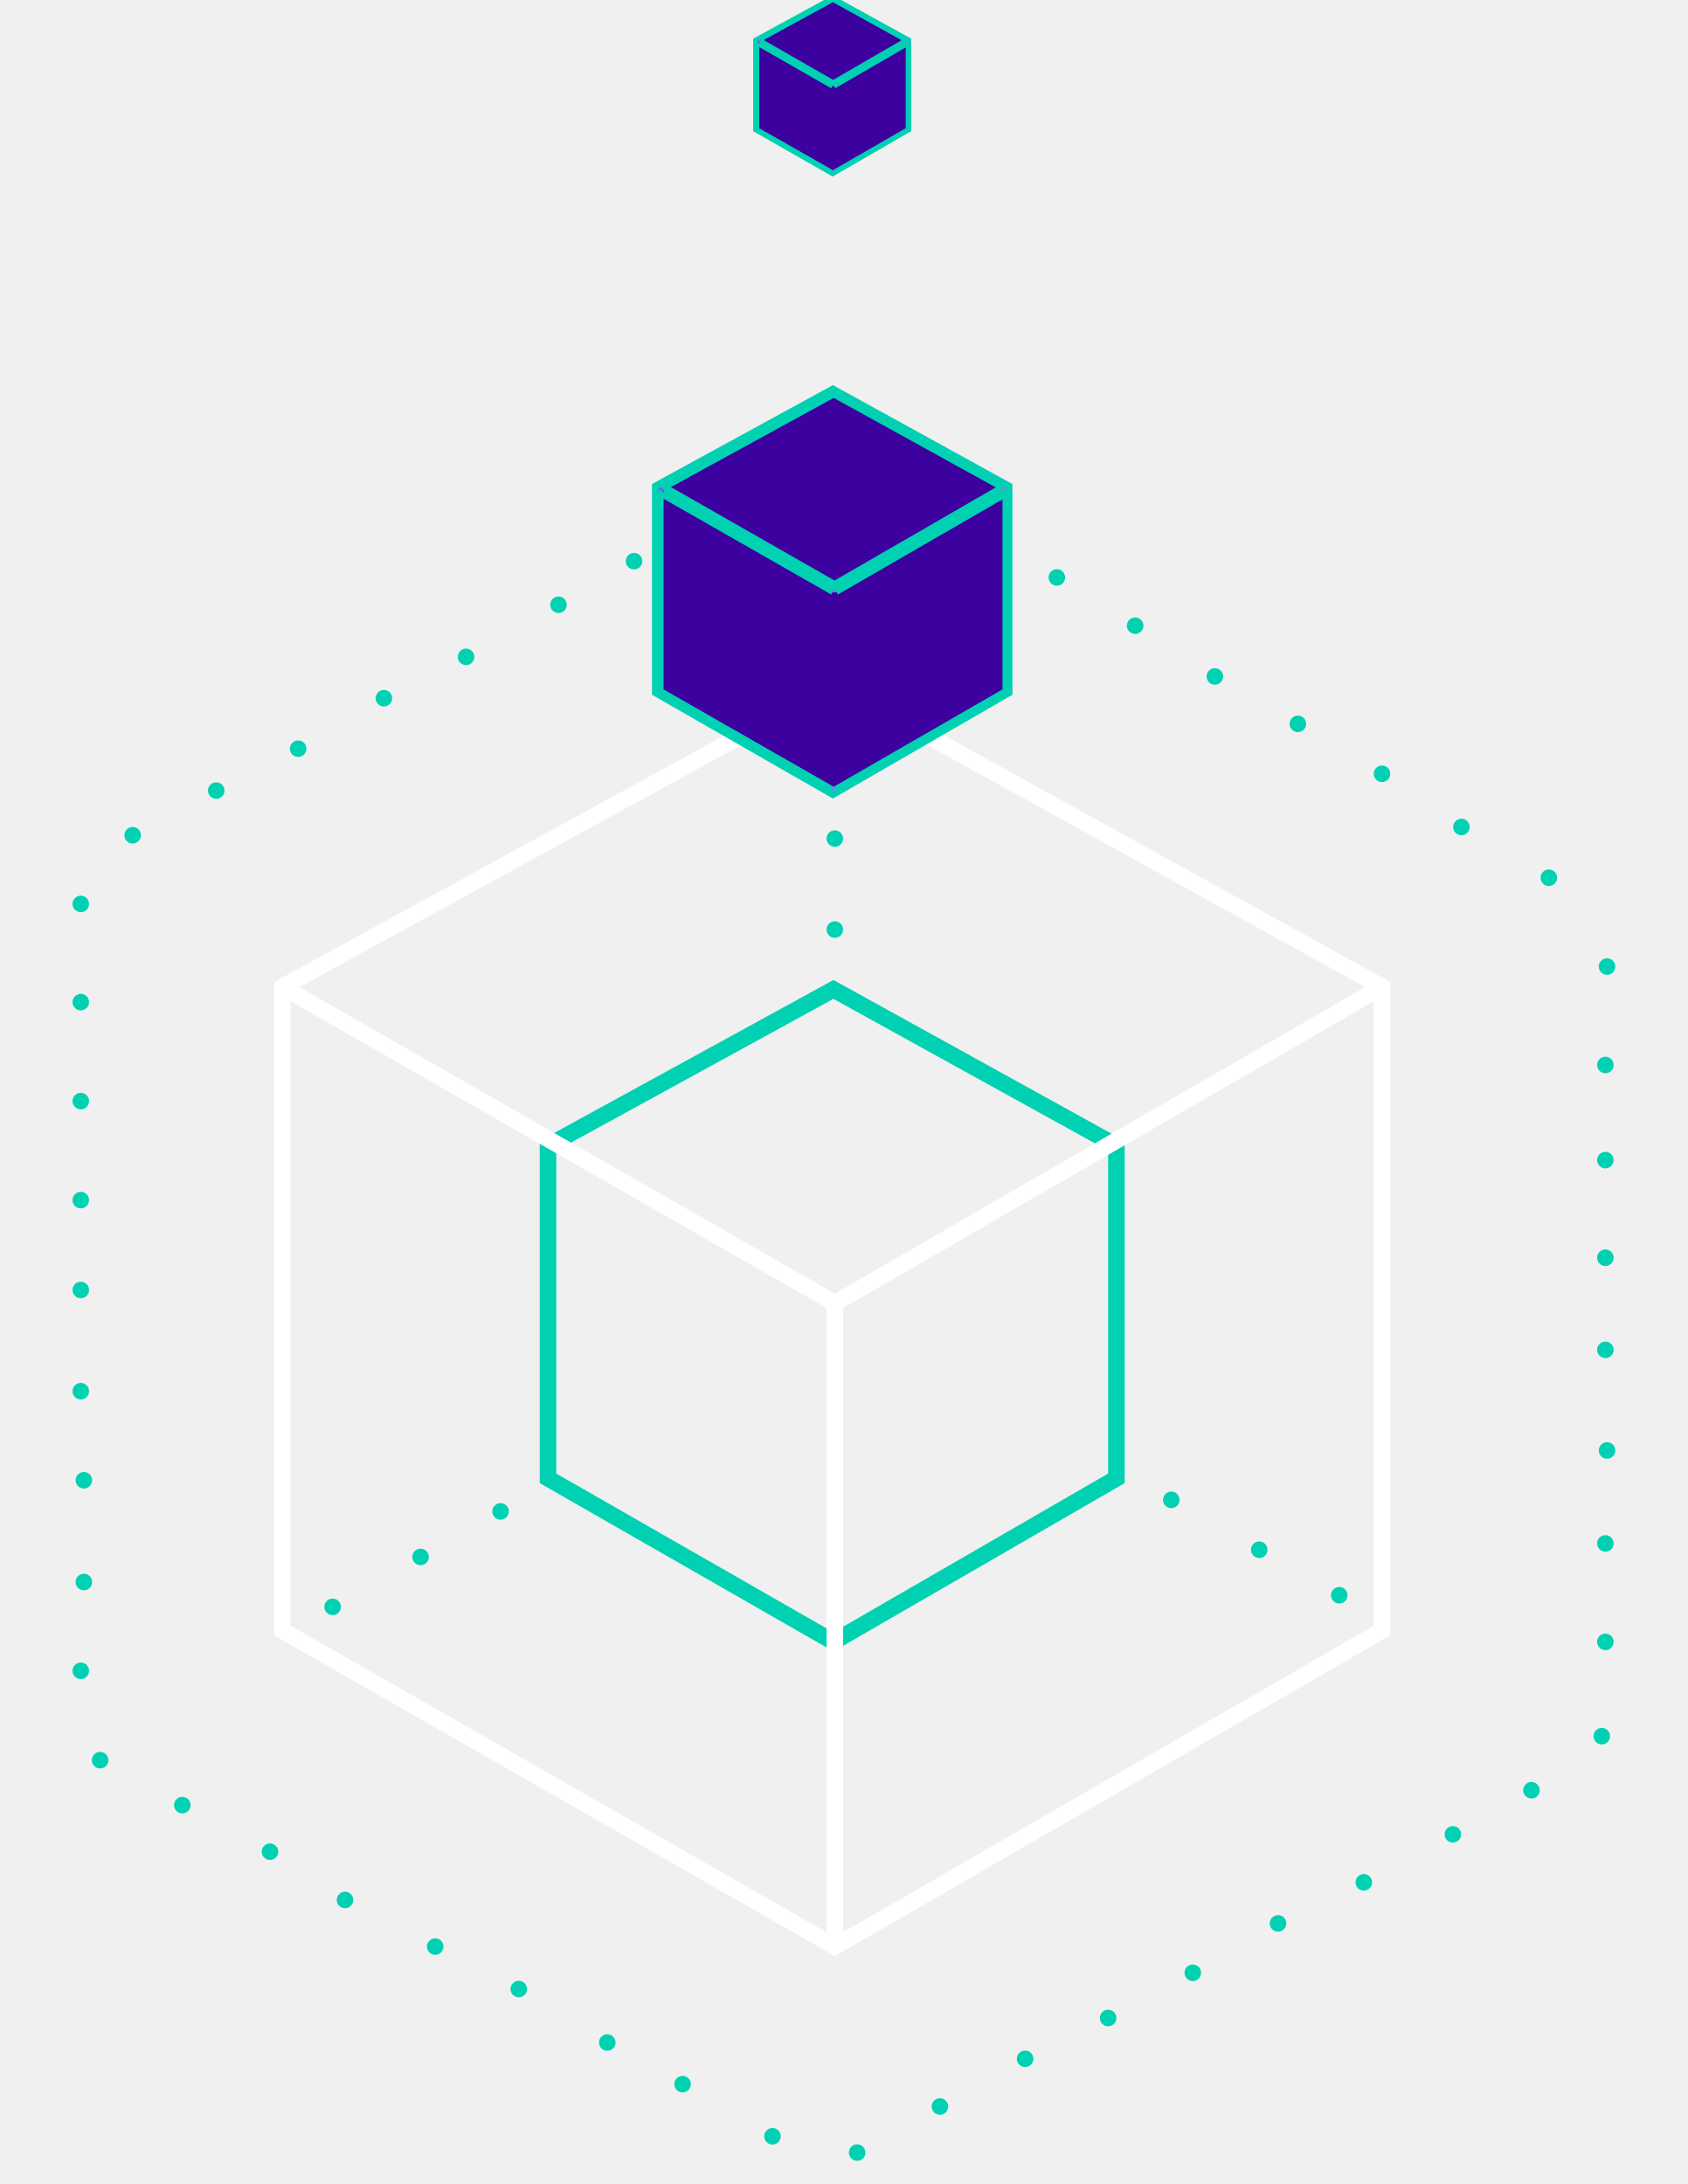
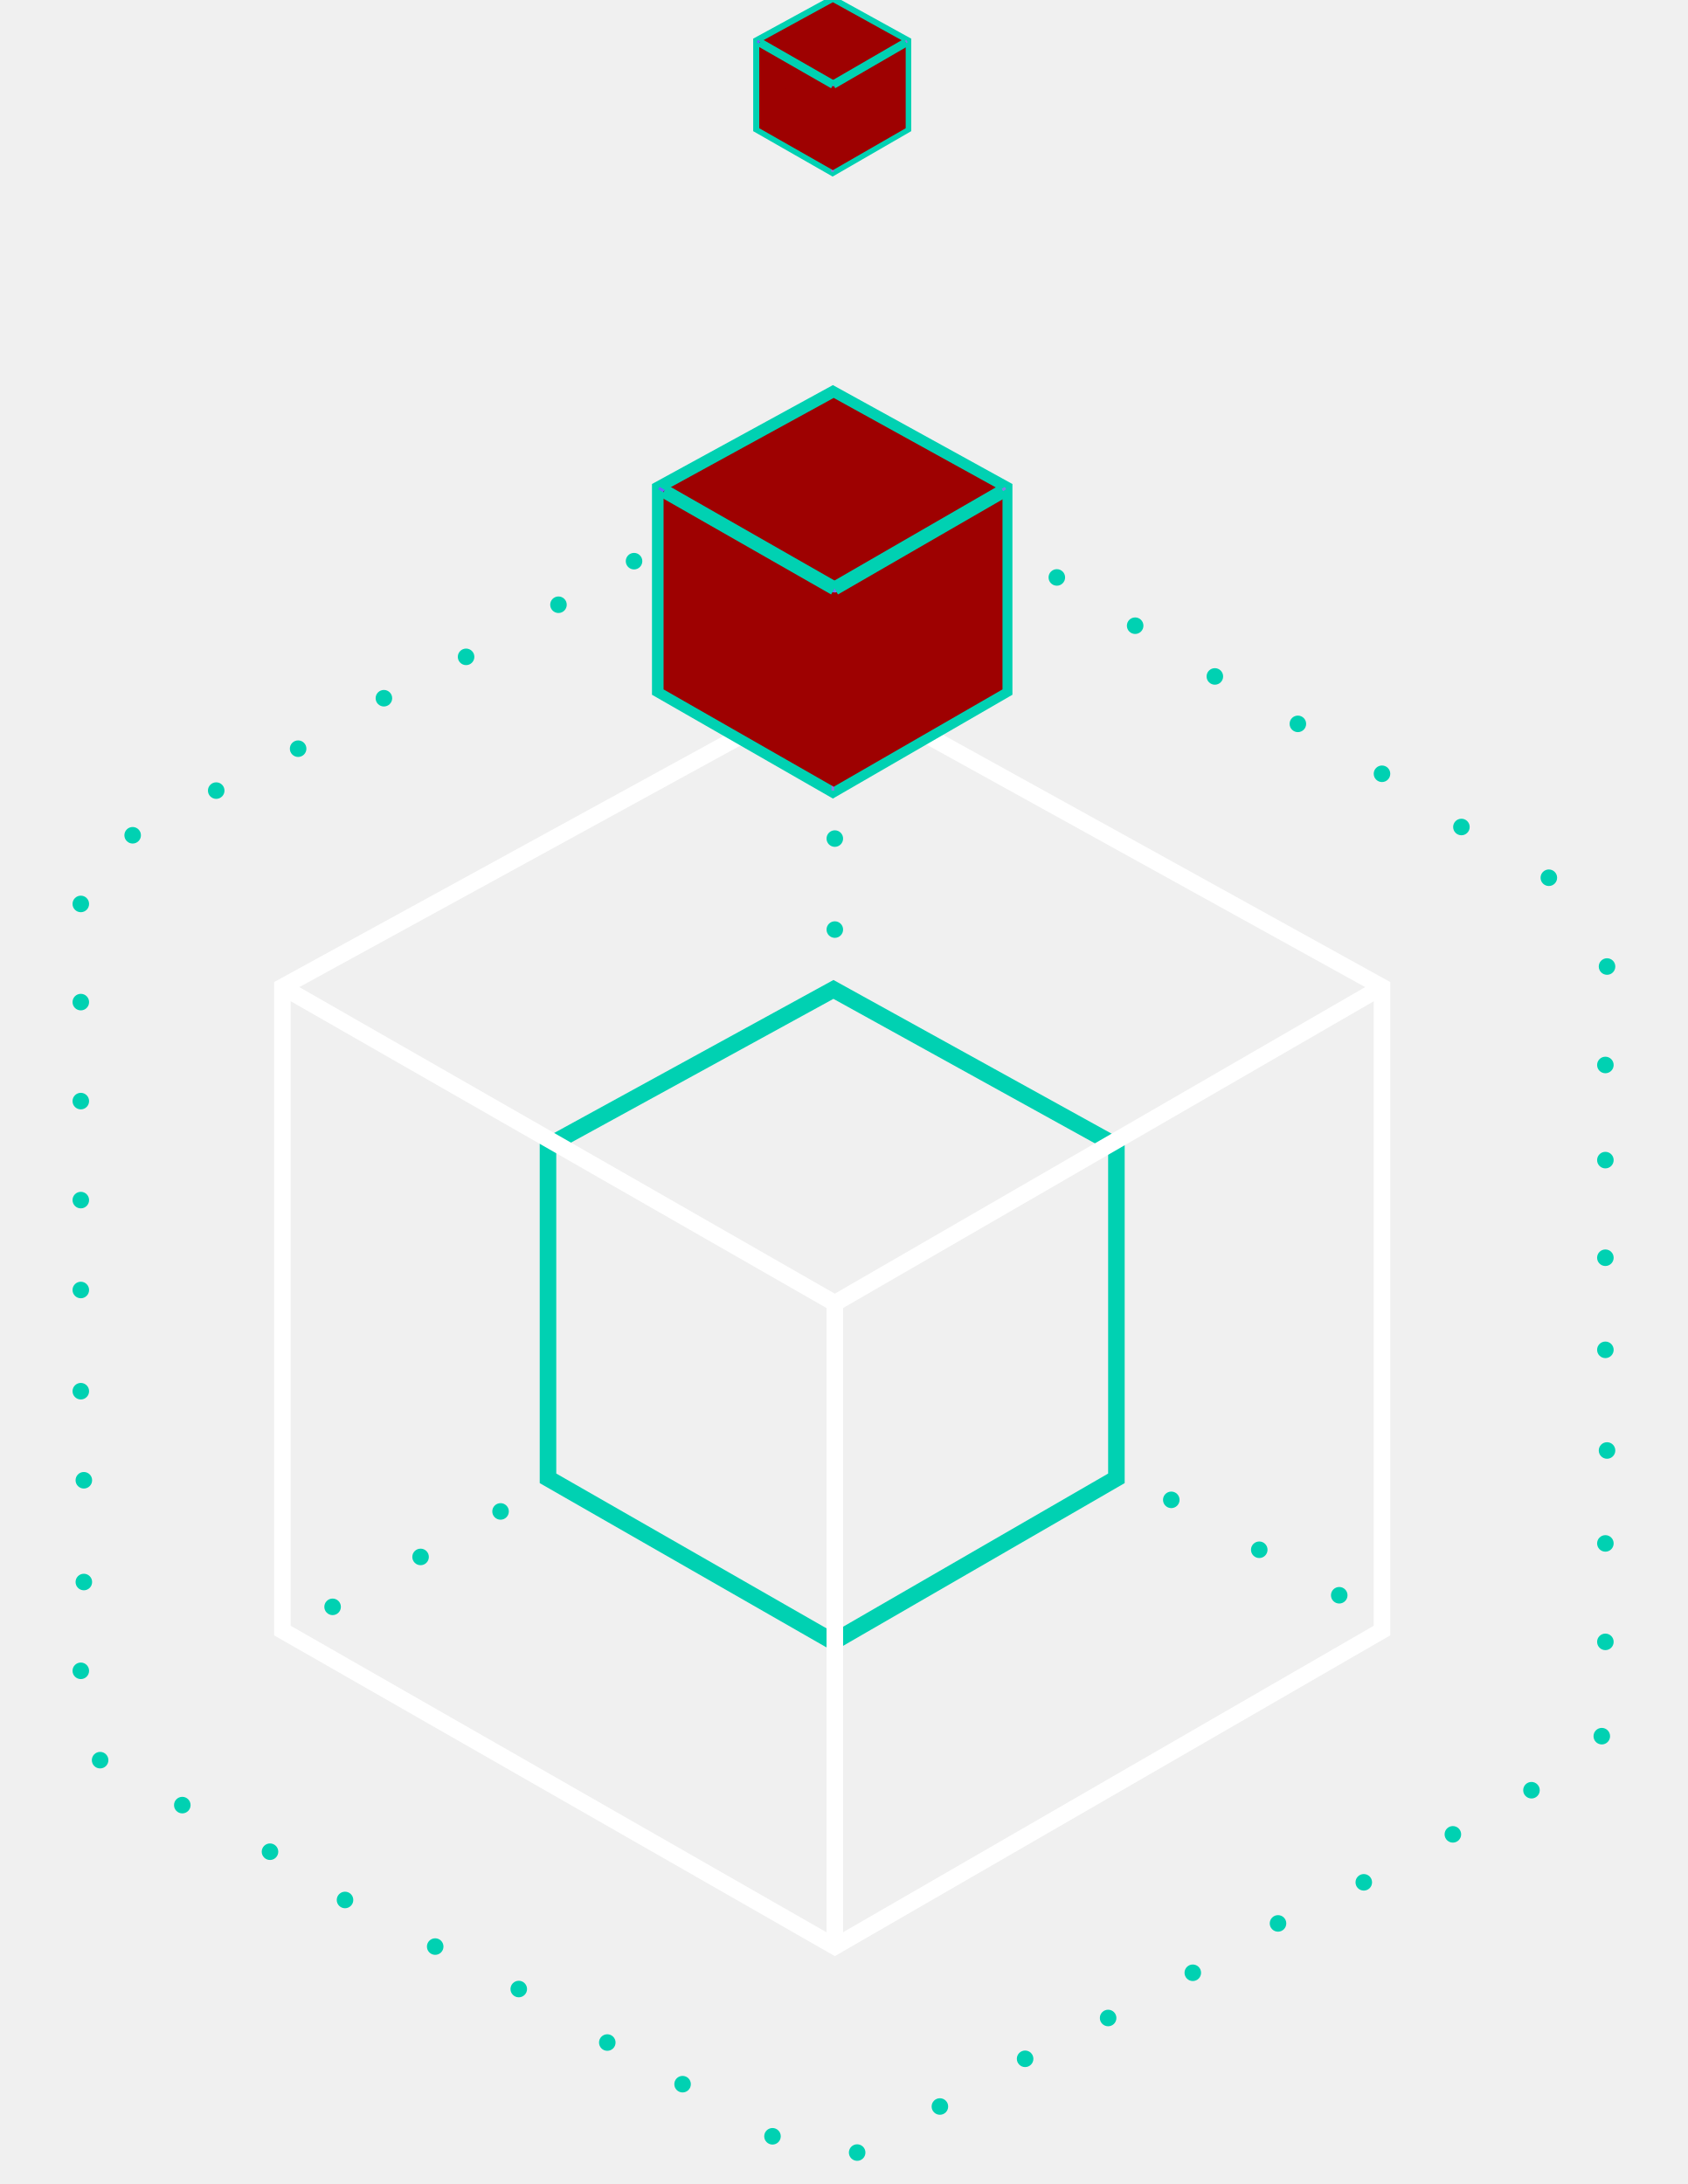
<svg xmlns="http://www.w3.org/2000/svg" version="1.1" id="Layer_01" x="0px" y="0px" viewBox="0 0 612 792" style="enable-background:new 0 0 612 792;" xml:space="preserve">
  <style type="text/css">
	.st0{fill:none;stroke:#00D1B2;stroke-width:6;stroke-miterlimit:10;}
	.st1{fill:none;stroke:url(#SVGID_1_);stroke-miterlimit:10;}
	.st2{fill:none;stroke:url(#SVGID_2_);stroke-miterlimit:10;}
	.st3{fill:none;stroke:#FFFFFF;stroke-width:6;stroke-miterlimit:10;}
	.st4{fill:none;stroke:#00D1B2;stroke-width:3;stroke-miterlimit:10;}
	.st5{fill:none;stroke:url(#SVGID_3_);stroke-miterlimit:10;}
	.st6{fill:none;stroke:url(#SVGID_4_);stroke-miterlimit:10;}
- 	.st7{fill:#3C019E;}
+ 	.st7{fill:#9e0101;}
	.st8{fill:#03105B;}
	.st9{fill:url(#SVGID_5_);}
	.st10{fill:none;stroke:#00D1B2;stroke-width:5;stroke-miterlimit:10;}
	.st11{fill:none;stroke:url(#SVGID_6_);stroke-miterlimit:10;}
	.st12{fill:none;stroke:url(#SVGID_7_);stroke-miterlimit:10;}
	.st13{fill:#00D1B2;}
	.st14{fill:url(#SVGID_8_);}
</style>
  <g>
    <g>
      <polygon class="st0" points="198.7,536.1 198.7,415.5 302.2,358.8 404.8,415.5 404.8,536.1 302.2,595.4   " />
      <linearGradient id="SVGID_1_" gradientUnits="userSpaceOnUse" x1="198.437" y1="505.208" x2="302.717" y2="505.208">
        <stop offset="0" style="stop-color:#6666FF" />
        <stop offset="1" style="stop-color:#897DE4" />
      </linearGradient>
      <polyline class="st1" points="302.2,595.4 302.2,474.7 198.7,415.5   " />
      <linearGradient id="SVGID_2_" gradientUnits="userSpaceOnUse" x1="301.966" y1="445.111" x2="405.061" y2="445.111">
        <stop offset="0" style="stop-color:#6666FF" />
        <stop offset="1" style="stop-color:#897DE4" />
      </linearGradient>
      <line class="st2" x1="404.8" y1="415.5" x2="302.2" y2="474.7" />
    </g>
    <g>
      <line class="st3" x1="501.1" y1="357.9" x2="302.7" y2="472.6" />
      <polygon class="st3" points="102.4,591.3 102.4,357.9 302.7,248.2 501.1,357.9 501.1,591.3 302.7,705.9   " />
      <polyline class="st3" points="302.7,705.9 302.7,472.6 102.4,357.9   " />
    </g>
    <g>
      <g>
        <polygon class="st4" points="274.6,46.7 274.6,14.9 301.9,0 328.9,14.9 328.9,46.7 301.9,62.3    " />
        <linearGradient id="SVGID_3_" gradientUnits="userSpaceOnUse" x1="274.349" y1="38.418" x2="302.372" y2="38.418">
          <stop offset="0" style="stop-color:#6666FF" />
          <stop offset="1" style="stop-color:#897DE4" />
        </linearGradient>
        <polyline class="st5" points="301.9,62.3 301.9,30.6 274.6,14.9    " />
        <linearGradient id="SVGID_4_" gradientUnits="userSpaceOnUse" x1="301.622" y1="22.746" x2="329.149" y2="22.746">
          <stop offset="0" style="stop-color:#6666FF" />
          <stop offset="1" style="stop-color:#897DE4" />
        </linearGradient>
        <line class="st6" x1="328.9" y1="14.9" x2="301.9" y2="30.6" />
      </g>
      <g>
        <g>
          <polygon class="st7" points="275.3,46.5 275.3,15.4 302,0.8 328.4,15.4 328.4,46.5 302,61.7     " />
          <polyline class="st7" points="302,61.7 302,30.7 275.3,15.4     " />
          <line class="st8" x1="328.4" y1="15.4" x2="302" y2="30.7" />
        </g>
        <linearGradient id="SVGID_5_" gradientUnits="userSpaceOnUse" x1="301.562" y1="30.848" x2="302.622" y2="30.848">
          <stop offset="0" style="stop-color:#6666FF" />
          <stop offset="1" style="stop-color:#897DE4" />
        </linearGradient>
        <path class="st9" d="M301.6,31.1l0.5-0.7l0.5,0.7C302.6,31.1,302.3,31.5,301.6,31.1z" />
        <line class="st4" x1="302.1" y1="30.7" x2="275.4" y2="15.4" />
        <line class="st4" x1="328.5" y1="15.4" x2="302.1" y2="30.7" />
      </g>
    </g>
    <g>
      <polygon class="st10" points="238.9,250.5 238.9,177 302,142.5 364.6,177 364.6,250.5 302,286.7   " />
      <linearGradient id="SVGID_6_" gradientUnits="userSpaceOnUse" x1="238.684" y1="231.625" x2="302.534" y2="231.625">
        <stop offset="0" style="stop-color:#6666FF" />
        <stop offset="1" style="stop-color:#897DE4" />
      </linearGradient>
      <polyline class="st11" points="302,286.7 302,213.1 238.9,177   " />
      <linearGradient id="SVGID_7_" gradientUnits="userSpaceOnUse" x1="301.784" y1="195.081" x2="364.814" y2="195.081">
        <stop offset="0" style="stop-color:#6666FF" />
        <stop offset="1" style="stop-color:#897DE4" />
      </linearGradient>
      <line class="st12" x1="364.6" y1="177" x2="302" y2="213.1" />
    </g>
    <circle class="st13" cx="582.1" cy="386.2" r="3" />
    <circle class="st13" cx="529.9" cy="299.9" r="3" />
    <circle class="st13" cx="470.6" cy="262.5" r="3" />
    <circle class="st13" cx="302.7" cy="304.1" r="3" />
    <circle class="st13" cx="302.7" cy="337.1" r="3" />
    <g>
      <circle class="st13" cx="152.5" cy="564.6" r="3" />
      <circle class="st13" cx="181.5" cy="548.1" r="3" />
      <circle class="st13" cx="120.6" cy="582.7" r="3" />
    </g>
    <g>
      <circle class="st13" cx="456.6" cy="562" r="3" />
      <circle class="st13" cx="485.6" cy="578.5" r="3" />
      <circle class="st13" cx="424.7" cy="543.9" r="3" />
    </g>
    <circle class="st13" cx="561.6" cy="318.3" r="3" />
    <circle class="st13" cx="501.1" cy="280.6" r="3" />
    <circle class="st13" cx="440.5" cy="245.3" r="3" />
    <circle class="st13" cx="383.2" cy="209.4" r="3" />
    <circle class="st13" cx="411.6" cy="226.9" r="3" />
    <circle class="st13" cx="582.7" cy="350.5" r="3" />
    <circle class="st13" cx="582.1" cy="420.7" r="3" />
    <circle class="st13" cx="582.1" cy="456.1" r="3" />
    <circle class="st13" cx="582.1" cy="489.5" r="3" />
    <circle class="st13" cx="582.7" cy="526" r="3" />
    <circle class="st13" cx="494.5" cy="682.6" r="3" />
    <circle class="st13" cx="580.8" cy="629.6" r="3" />
    <circle class="st13" cx="582.1" cy="559.7" r="3" />
    <circle class="st13" cx="582.1" cy="595.4" r="3" />
    <circle class="st13" cx="555.3" cy="649.2" r="3" />
    <circle class="st13" cx="526.8" cy="665.2" r="3" />
    <circle class="st13" cx="463.4" cy="697.5" r="3" />
    <circle class="st13" cx="432.5" cy="715.4" r="3" />
    <circle class="st13" cx="401.8" cy="731.8" r="3" />
    <circle class="st13" cx="371.7" cy="746.6" r="3" />
    <circle class="st13" cx="340.8" cy="763.9" r="3" />
    <circle class="st13" cx="310.8" cy="780.6" r="3" />
    <circle class="st13" cx="280.1" cy="774.7" r="3" />
    <circle class="st13" cx="247.5" cy="755.8" r="3" />
    <circle class="st13" cx="220.2" cy="740.7" r="3" />
    <circle class="st13" cx="157.8" cy="705.9" r="3" />
    <circle class="st13" cx="125.1" cy="689" r="3" />
    <circle class="st13" cx="188.1" cy="721.3" r="3" />
    <circle class="st13" cx="66.1" cy="654.6" r="3" />
    <circle class="st13" cx="97.9" cy="671.5" r="3" />
    <circle class="st13" cx="36.3" cy="638.3" r="3" />
    <circle class="st13" cx="29.3" cy="605.9" r="3" />
    <circle class="st13" cx="30.4" cy="573.7" r="3" />
    <circle class="st13" cx="30.4" cy="536.8" r="3" />
    <circle class="st13" cx="29.3" cy="504.5" r="3" />
    <circle class="st13" cx="29.3" cy="467.8" r="3" />
    <circle class="st13" cx="29.3" cy="435.2" r="3" />
    <circle class="st13" cx="29.3" cy="399.3" r="3" />
    <circle class="st13" cx="29.3" cy="363.4" r="3" />
    <circle class="st13" cx="202.5" cy="219.3" r="3" />
    <circle class="st13" cx="169" cy="238.2" r="3" />
    <circle class="st13" cx="139.2" cy="253.2" r="3" />
    <circle class="st13" cx="29.3" cy="327.8" r="3" />
    <circle class="st13" cx="48.1" cy="302.9" r="3" />
    <circle class="st13" cx="229.9" cy="203.5" r="3" />
    <circle class="st13" cx="108.1" cy="271.5" r="3" />
    <circle class="st13" cx="78.4" cy="286.7" r="3" />
    <g>
      <g>
        <polygon class="st7" points="240.6,250 240.6,178.1 302.3,144.3 363.5,178.1 363.5,250 302.3,285.3    " />
        <polyline class="st7" points="302.3,285.3 302.3,213.4 240.6,178.1    " />
        <line class="st8" x1="363.5" y1="178.1" x2="302.3" y2="213.4" />
      </g>
      <linearGradient id="SVGID_8_" gradientUnits="userSpaceOnUse" x1="301.317" y1="213.825" x2="303.771" y2="213.825">
        <stop offset="0" style="stop-color:#6666FF" />
        <stop offset="1" style="stop-color:#897DE4" />
      </linearGradient>
      <path class="st14" d="M301.3,214.5l1.3-1.7l1.2,1.7C303.8,214.5,302.9,215.3,301.3,214.5z" />
      <line class="st10" x1="302.6" y1="213.4" x2="240.8" y2="178.1" />
      <line class="st10" x1="363.7" y1="178.1" x2="302.6" y2="213.4" />
    </g>
  </g>
  <text transform="matrix(1 0 0 1 -2911.5 -3331.5)">
    <tspan x="0" y="0" style="font-family:'MyriadPro-Regular'; font-size:12px;">    max-width: 600px;</tspan>
    <tspan x="0" y="14.4" style="font-family:'MyriadPro-Regular'; font-size:12px;">    margin: 0 auto;</tspan>
  </text>
</svg>
